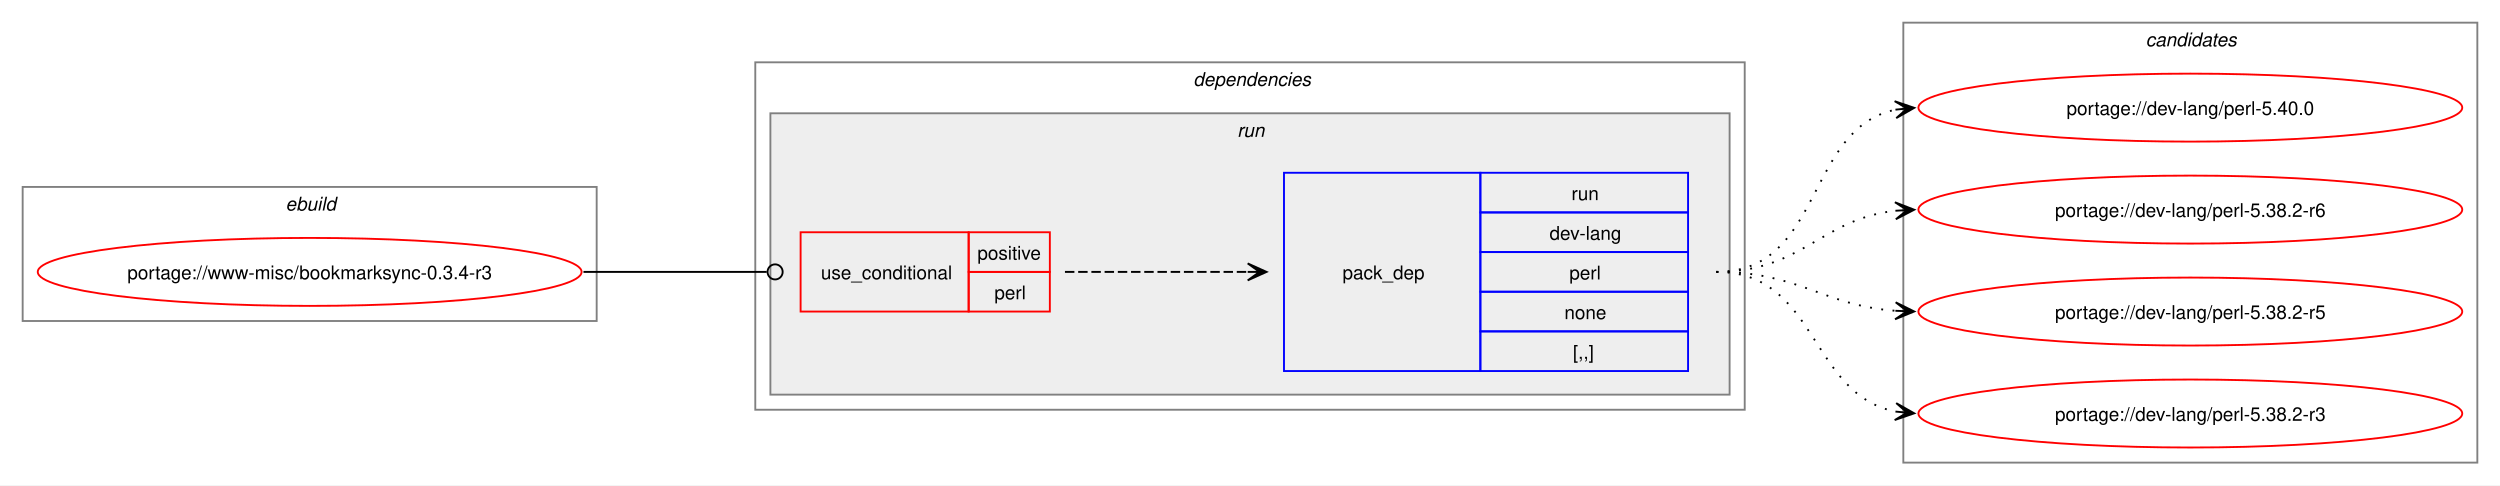
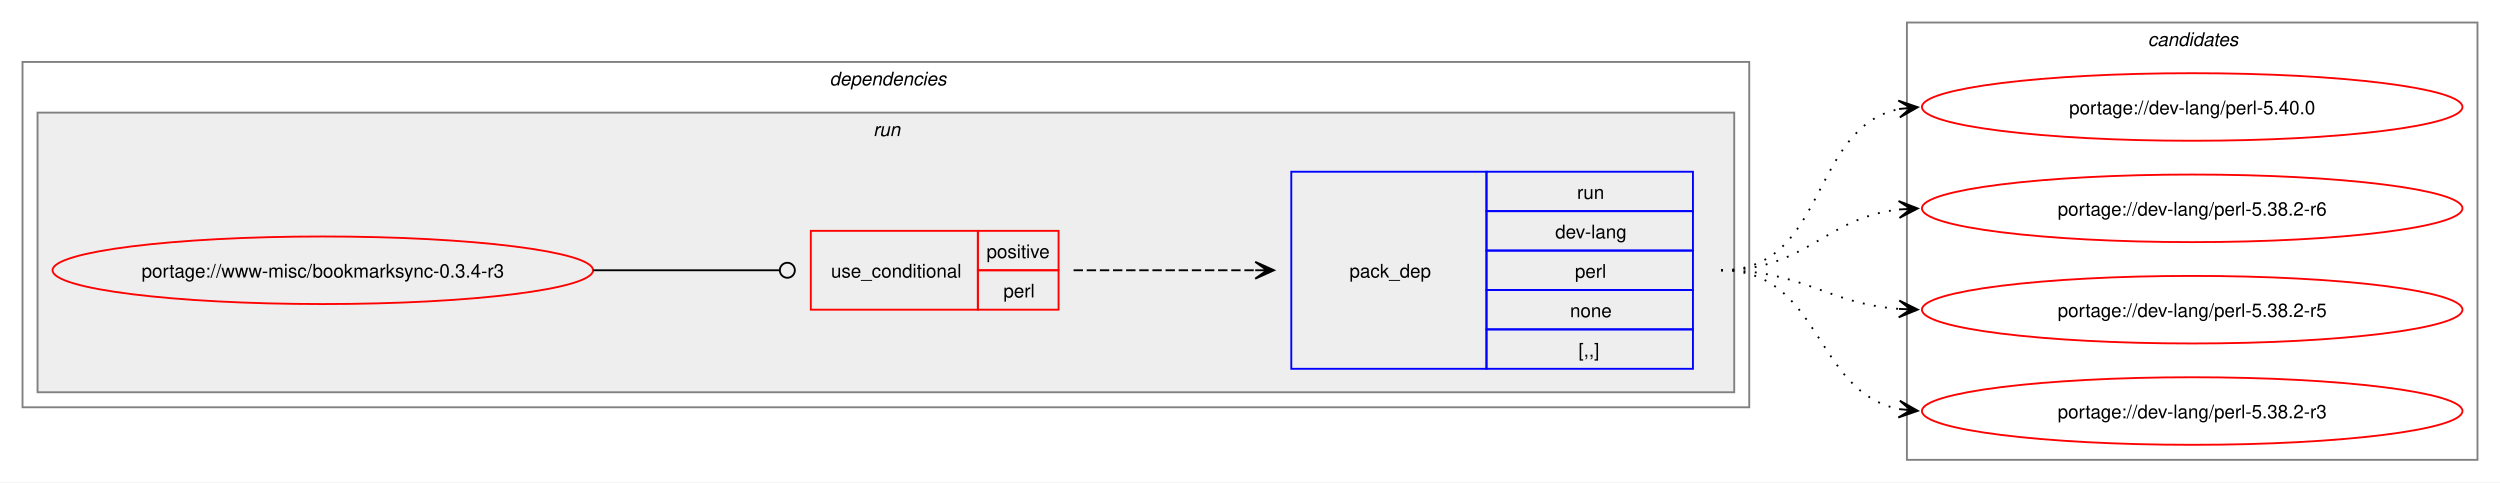
- <svg xmlns="http://www.w3.org/2000/svg" xmlns:xlink="http://www.w3.org/1999/xlink" width="1324pt" height="257pt" viewBox="0.00 0.00 1324.00 257.00">
+ <svg xmlns="http://www.w3.org/2000/svg" xmlns:xlink="http://www.w3.org/1999/xlink" width="1332pt" height="257pt" viewBox="0.00 0.00 1332.00 257.00">
  <g id="graph0" class="graph" transform="scale(1 1) rotate(0) translate(4 253)">
-     <polygon fill="white" stroke="none" points="-4,4 -4,-253 1320,-253 1320,4 -4,4" />
-     <g id="clust1" class="cluster">
-       <polygon fill="none" stroke="gray" points="8,-83 8,-154 312,-154 312,-83 8,-83" />
-       <text text-anchor="start" x="147.25" y="-141.5" font-family="Helvetica,sans-Serif" font-style="italic" font-size="10.00">ebuild</text>
-     </g>
+     <polygon fill="white" stroke="none" points="-4,4 -4,-253 1328,-253 1328,4 -4,4" />
    <g id="clust2" class="cluster">
-       <polygon fill="none" stroke="gray" points="396,-36 396,-220 920,-220 920,-36 396,-36" />
-       <text text-anchor="start" x="628" y="-207.5" font-family="Helvetica,sans-Serif" font-style="italic" font-size="10.00">dependencies</text>
+       <polygon fill="none" stroke="gray" points="8,-36 8,-220 928,-220 928,-36 8,-36" />
+       <text text-anchor="start" x="438" y="-207.5" font-family="Helvetica,sans-Serif" font-style="italic" font-size="10.00">dependencies</text>
    </g>
    <g id="clust5" class="cluster">
-       <polygon fill="#eeeeee" stroke="gray" points="404,-44 404,-193 912,-193 912,-44 404,-44" />
-       <text text-anchor="start" x="651.25" y="-180.5" font-family="Helvetica,sans-Serif" font-style="italic" font-size="10.00">run</text>
+       <polygon fill="#eeeeee" stroke="gray" points="16,-44 16,-193 920,-193 920,-44 16,-44" />
+       <text text-anchor="start" x="461.25" y="-180.5" font-family="Helvetica,sans-Serif" font-style="italic" font-size="10.00">run</text>
    </g>
    <g id="clust8" class="cluster">
-       <polygon fill="none" stroke="gray" points="1004,-8 1004,-241 1308,-241 1308,-8 1004,-8" />
-       <text text-anchor="start" x="1132.38" y="-228.5" font-family="Helvetica,sans-Serif" font-style="italic" font-size="10.00">candidates</text>
+       <polygon fill="none" stroke="gray" points="1012,-8 1012,-241 1316,-241 1316,-8 1012,-8" />
+       <text text-anchor="start" x="1140.38" y="-228.5" font-family="Helvetica,sans-Serif" font-style="italic" font-size="10.00">candidates</text>
    </g>
    <g id="node1" class="node">
      <g id="a_node1">
        <a xlink:href="../www-misc/bookmarksync-0.3.4-r3.svg" xlink:title="portage://www-misc/bookmarksync-0.3.4-r3">
-           <ellipse fill="none" stroke="red" cx="160" cy="-109" rx="144" ry="18" />
-           <text text-anchor="middle" x="160" y="-105.12" font-family="Helvetica,sans-Serif" font-size="10.00">portage://www-misc/bookmarksync-0.3.4-r3</text>
+           <ellipse fill="none" stroke="red" cx="168" cy="-109" rx="144" ry="18" />
+           <text text-anchor="middle" x="168" y="-105.12" font-family="Helvetica,sans-Serif" font-size="10.00">portage://www-misc/bookmarksync-0.3.4-r3</text>
        </a>
      </g>
    </g>
    <g id="node2" class="node">
-       <polygon fill="none" stroke="red" points="420,-88 420,-130 509,-130 509,-88 420,-88" />
-       <text text-anchor="start" x="430.75" y="-105.12" font-family="Helvetica,sans-Serif" font-size="10.00">use_conditional</text>
-       <polygon fill="none" stroke="red" points="509,-109 509,-130 552,-130 552,-109 509,-109" />
-       <text text-anchor="start" x="513.62" y="-115.5" font-family="Helvetica,sans-Serif" font-size="10.00">positive</text>
-       <polygon fill="none" stroke="red" points="509,-88 509,-109 552,-109 552,-88 509,-88" />
-       <text text-anchor="start" x="522.62" y="-94.5" font-family="Helvetica,sans-Serif" font-size="10.00">perl</text>
+       <polygon fill="none" stroke="red" points="428,-88 428,-130 517,-130 517,-88 428,-88" />
+       <text text-anchor="start" x="438.75" y="-105.12" font-family="Helvetica,sans-Serif" font-size="10.00">use_conditional</text>
+       <polygon fill="none" stroke="red" points="517,-109 517,-130 560,-130 560,-109 517,-109" />
+       <text text-anchor="start" x="521.62" y="-115.5" font-family="Helvetica,sans-Serif" font-size="10.00">positive</text>
+       <polygon fill="none" stroke="red" points="517,-88 517,-109 560,-109 560,-88 517,-88" />
+       <text text-anchor="start" x="530.62" y="-94.5" font-family="Helvetica,sans-Serif" font-size="10.00">perl</text>
    </g>
    <g id="edge2" class="edge">
-       <path fill="none" stroke="black" d="M305,-109C348.98,-109 362.17,-109 402.06,-109" />
-       <ellipse fill="none" stroke="black" cx="406.5" cy="-109" rx="4" ry="4" />
+       <path fill="none" stroke="black" d="M312,-109C356.91,-109 370.3,-109 411.15,-109" />
+       <ellipse fill="none" stroke="black" cx="415.5" cy="-109" rx="4" ry="4" />
    </g>
    <g id="node3" class="node">
-       <polygon fill="none" stroke="blue" points="676,-56.5 676,-161.5 780,-161.5 780,-56.5 676,-56.5" />
-       <text text-anchor="start" x="707" y="-105.12" font-family="Helvetica,sans-Serif" font-size="10.00">pack_dep</text>
-       <polygon fill="none" stroke="blue" points="780,-140.5 780,-161.5 890,-161.5 890,-140.5 780,-140.5" />
-       <text text-anchor="start" x="828.25" y="-147" font-family="Helvetica,sans-Serif" font-size="10.00">run</text>
-       <polygon fill="none" stroke="blue" points="780,-119.5 780,-140.5 890,-140.5 890,-119.5 780,-119.5" />
-       <text text-anchor="start" x="816.62" y="-126" font-family="Helvetica,sans-Serif" font-size="10.00">dev-lang</text>
-       <polygon fill="none" stroke="blue" points="780,-98.5 780,-119.5 890,-119.5 890,-98.5 780,-98.5" />
-       <text text-anchor="start" x="827.12" y="-105" font-family="Helvetica,sans-Serif" font-size="10.00">perl</text>
-       <polygon fill="none" stroke="blue" points="780,-77.5 780,-98.5 890,-98.5 890,-77.5 780,-77.5" />
-       <text text-anchor="start" x="824.5" y="-84" font-family="Helvetica,sans-Serif" font-size="10.00">none</text>
-       <polygon fill="none" stroke="blue" points="780,-56.5 780,-77.5 890,-77.5 890,-56.5 780,-56.5" />
-       <text text-anchor="start" x="829" y="-63" font-family="Helvetica,sans-Serif" font-size="10.00">[,,]</text>
+       <polygon fill="none" stroke="blue" points="684,-56.5 684,-161.5 788,-161.5 788,-56.5 684,-56.5" />
+       <text text-anchor="start" x="715" y="-105.12" font-family="Helvetica,sans-Serif" font-size="10.00">pack_dep</text>
+       <polygon fill="none" stroke="blue" points="788,-140.5 788,-161.5 898,-161.5 898,-140.5 788,-140.5" />
+       <text text-anchor="start" x="836.25" y="-147" font-family="Helvetica,sans-Serif" font-size="10.00">run</text>
+       <polygon fill="none" stroke="blue" points="788,-119.5 788,-140.5 898,-140.5 898,-119.5 788,-119.5" />
+       <text text-anchor="start" x="824.62" y="-126" font-family="Helvetica,sans-Serif" font-size="10.00">dev-lang</text>
+       <polygon fill="none" stroke="blue" points="788,-98.5 788,-119.5 898,-119.5 898,-98.5 788,-98.5" />
+       <text text-anchor="start" x="835.12" y="-105" font-family="Helvetica,sans-Serif" font-size="10.00">perl</text>
+       <polygon fill="none" stroke="blue" points="788,-77.5 788,-98.5 898,-98.5 898,-77.5 788,-77.5" />
+       <text text-anchor="start" x="832.5" y="-84" font-family="Helvetica,sans-Serif" font-size="10.00">none</text>
+       <polygon fill="none" stroke="blue" points="788,-56.5 788,-77.5 898,-77.5 898,-56.5 788,-56.5" />
+       <text text-anchor="start" x="837" y="-63" font-family="Helvetica,sans-Serif" font-size="10.00">[,,]</text>
    </g>
    <g id="edge1" class="edge">
-       <path fill="none" stroke="black" stroke-dasharray="5,2" d="M560,-109C604.06,-109 617.79,-109 656.87,-109" />
-       <polygon fill="black" stroke="black" points="666.78,-109 656.78,-113.5 663,-109 656.78,-109 656.78,-109 656.78,-109 663,-109 656.78,-104.5 666.78,-109" />
+       <path fill="none" stroke="black" stroke-dasharray="5,2" d="M568,-109C612.06,-109 625.79,-109 664.87,-109" />
+       <polygon fill="black" stroke="black" points="674.78,-109 664.78,-113.5 671,-109 664.78,-109 664.78,-109 664.78,-109 671,-109 664.78,-104.5 674.78,-109" />
    </g>
    <g id="node4" class="node">
      <g id="a_node4">
        <a xlink:href="../dev-lang/perl-5.40.0.svg" xlink:title="portage://dev-lang/perl-5.40.0">
-           <ellipse fill="none" stroke="red" cx="1156" cy="-196" rx="144" ry="18" />
-           <text text-anchor="middle" x="1156" y="-192.12" font-family="Helvetica,sans-Serif" font-size="10.00">portage://dev-lang/perl-5.40.0</text>
+           <ellipse fill="none" stroke="red" cx="1164" cy="-196" rx="144" ry="18" />
+           <text text-anchor="middle" x="1164" y="-192.12" font-family="Helvetica,sans-Serif" font-size="10.00">portage://dev-lang/perl-5.40.0</text>
        </a>
      </g>
    </g>
    <g id="edge3" class="edge">
-       <path fill="none" stroke="black" stroke-dasharray="1,5" d="M905,-109C962.02,-109 951.78,-185.15 1000.13,-194.96" />
-       <polygon fill="black" stroke="black" points="1009.79,-195.88 999.4,-199.41 1006.02,-195.52 999.83,-194.93 999.83,-194.93 999.83,-194.93 1006.02,-195.52 1000.26,-190.45 1009.79,-195.88" />
+       <path fill="none" stroke="black" stroke-dasharray="1,5" d="M913,-109C970.02,-109 959.78,-185.15 1008.13,-194.96" />
+       <polygon fill="black" stroke="black" points="1017.79,-195.88 1007.4,-199.41 1014.02,-195.52 1007.83,-194.93 1007.83,-194.93 1007.83,-194.93 1014.02,-195.52 1008.26,-190.45 1017.79,-195.88" />
    </g>
    <g id="node5" class="node">
      <g id="a_node5">
        <a xlink:href="../dev-lang/perl-5.38.2-r6.svg" xlink:title="portage://dev-lang/perl-5.38.2-r6">
-           <ellipse fill="none" stroke="red" cx="1156" cy="-142" rx="144" ry="18" />
-           <text text-anchor="middle" x="1156" y="-138.12" font-family="Helvetica,sans-Serif" font-size="10.00">portage://dev-lang/perl-5.38.2-r6</text>
+           <ellipse fill="none" stroke="red" cx="1164" cy="-142" rx="144" ry="18" />
+           <text text-anchor="middle" x="1164" y="-138.12" font-family="Helvetica,sans-Serif" font-size="10.00">portage://dev-lang/perl-5.38.2-r6</text>
        </a>
      </g>
    </g>
    <g id="edge4" class="edge">
-       <path fill="none" stroke="black" stroke-dasharray="1,5" d="M905,-109C950.39,-109 960.22,-136.93 999.91,-141.4" />
-       <polygon fill="black" stroke="black" points="1009.78,-141.93 999.55,-145.89 1006.01,-141.73 999.8,-141.39 999.8,-141.39 999.8,-141.39 1006.01,-141.73 1000.04,-136.9 1009.78,-141.93" />
+       <path fill="none" stroke="black" stroke-dasharray="1,5" d="M913,-109C958.39,-109 968.22,-136.93 1007.91,-141.4" />
+       <polygon fill="black" stroke="black" points="1017.78,-141.93 1007.55,-145.89 1014.01,-141.73 1007.8,-141.39 1007.8,-141.39 1007.8,-141.39 1014.01,-141.73 1008.04,-136.9 1017.78,-141.93" />
    </g>
    <g id="node6" class="node">
      <g id="a_node6">
        <a xlink:href="../dev-lang/perl-5.38.2-r5.svg" xlink:title="portage://dev-lang/perl-5.38.2-r5">
-           <ellipse fill="none" stroke="red" cx="1156" cy="-88" rx="144" ry="18" />
-           <text text-anchor="middle" x="1156" y="-84.12" font-family="Helvetica,sans-Serif" font-size="10.00">portage://dev-lang/perl-5.38.2-r5</text>
+           <ellipse fill="none" stroke="red" cx="1164" cy="-88" rx="144" ry="18" />
+           <text text-anchor="middle" x="1164" y="-84.12" font-family="Helvetica,sans-Serif" font-size="10.00">portage://dev-lang/perl-5.38.2-r5</text>
        </a>
      </g>
    </g>
    <g id="edge5" class="edge">
-       <path fill="none" stroke="black" stroke-dasharray="1,5" d="M905,-109C949.09,-109 961.09,-91.3 999.91,-88.4" />
-       <polygon fill="black" stroke="black" points="1009.78,-88.04 999.95,-92.9 1006,-88.18 999.79,-88.41 999.79,-88.41 999.79,-88.41 1006,-88.18 999.63,-83.91 1009.78,-88.04" />
+       <path fill="none" stroke="black" stroke-dasharray="1,5" d="M913,-109C957.09,-109 969.09,-91.3 1007.91,-88.4" />
+       <polygon fill="black" stroke="black" points="1017.78,-88.04 1007.95,-92.9 1014,-88.18 1007.79,-88.41 1007.79,-88.41 1007.79,-88.41 1014,-88.18 1007.63,-83.91 1017.78,-88.04" />
    </g>
    <g id="node7" class="node">
      <g id="a_node7">
        <a xlink:href="../dev-lang/perl-5.38.2-r3.svg" xlink:title="portage://dev-lang/perl-5.38.2-r3">
-           <ellipse fill="none" stroke="red" cx="1156" cy="-34" rx="144" ry="18" />
-           <text text-anchor="middle" x="1156" y="-30.12" font-family="Helvetica,sans-Serif" font-size="10.00">portage://dev-lang/perl-5.38.2-r3</text>
+           <ellipse fill="none" stroke="red" cx="1164" cy="-34" rx="144" ry="18" />
+           <text text-anchor="middle" x="1164" y="-30.12" font-family="Helvetica,sans-Serif" font-size="10.00">portage://dev-lang/perl-5.38.2-r3</text>
        </a>
      </g>
    </g>
    <g id="edge6" class="edge">
-       <path fill="none" stroke="black" stroke-dasharray="1,5" d="M905,-109C958.77,-109 954.26,-43.9 1000.06,-35" />
-       <polygon fill="black" stroke="black" points="1009.79,-34.11 1000.24,-39.51 1006.02,-34.46 999.83,-35.03 999.83,-35.03 999.83,-35.03 1006.02,-34.46 999.42,-30.54 1009.79,-34.11" />
+       <path fill="none" stroke="black" stroke-dasharray="1,5" d="M913,-109C966.77,-109 962.26,-43.9 1008.06,-35" />
+       <polygon fill="black" stroke="black" points="1017.79,-34.11 1008.24,-39.51 1014.02,-34.46 1007.83,-35.03 1007.83,-35.03 1007.83,-35.03 1014.02,-34.46 1007.42,-30.54 1017.79,-34.11" />
    </g>
  </g>
</svg>
